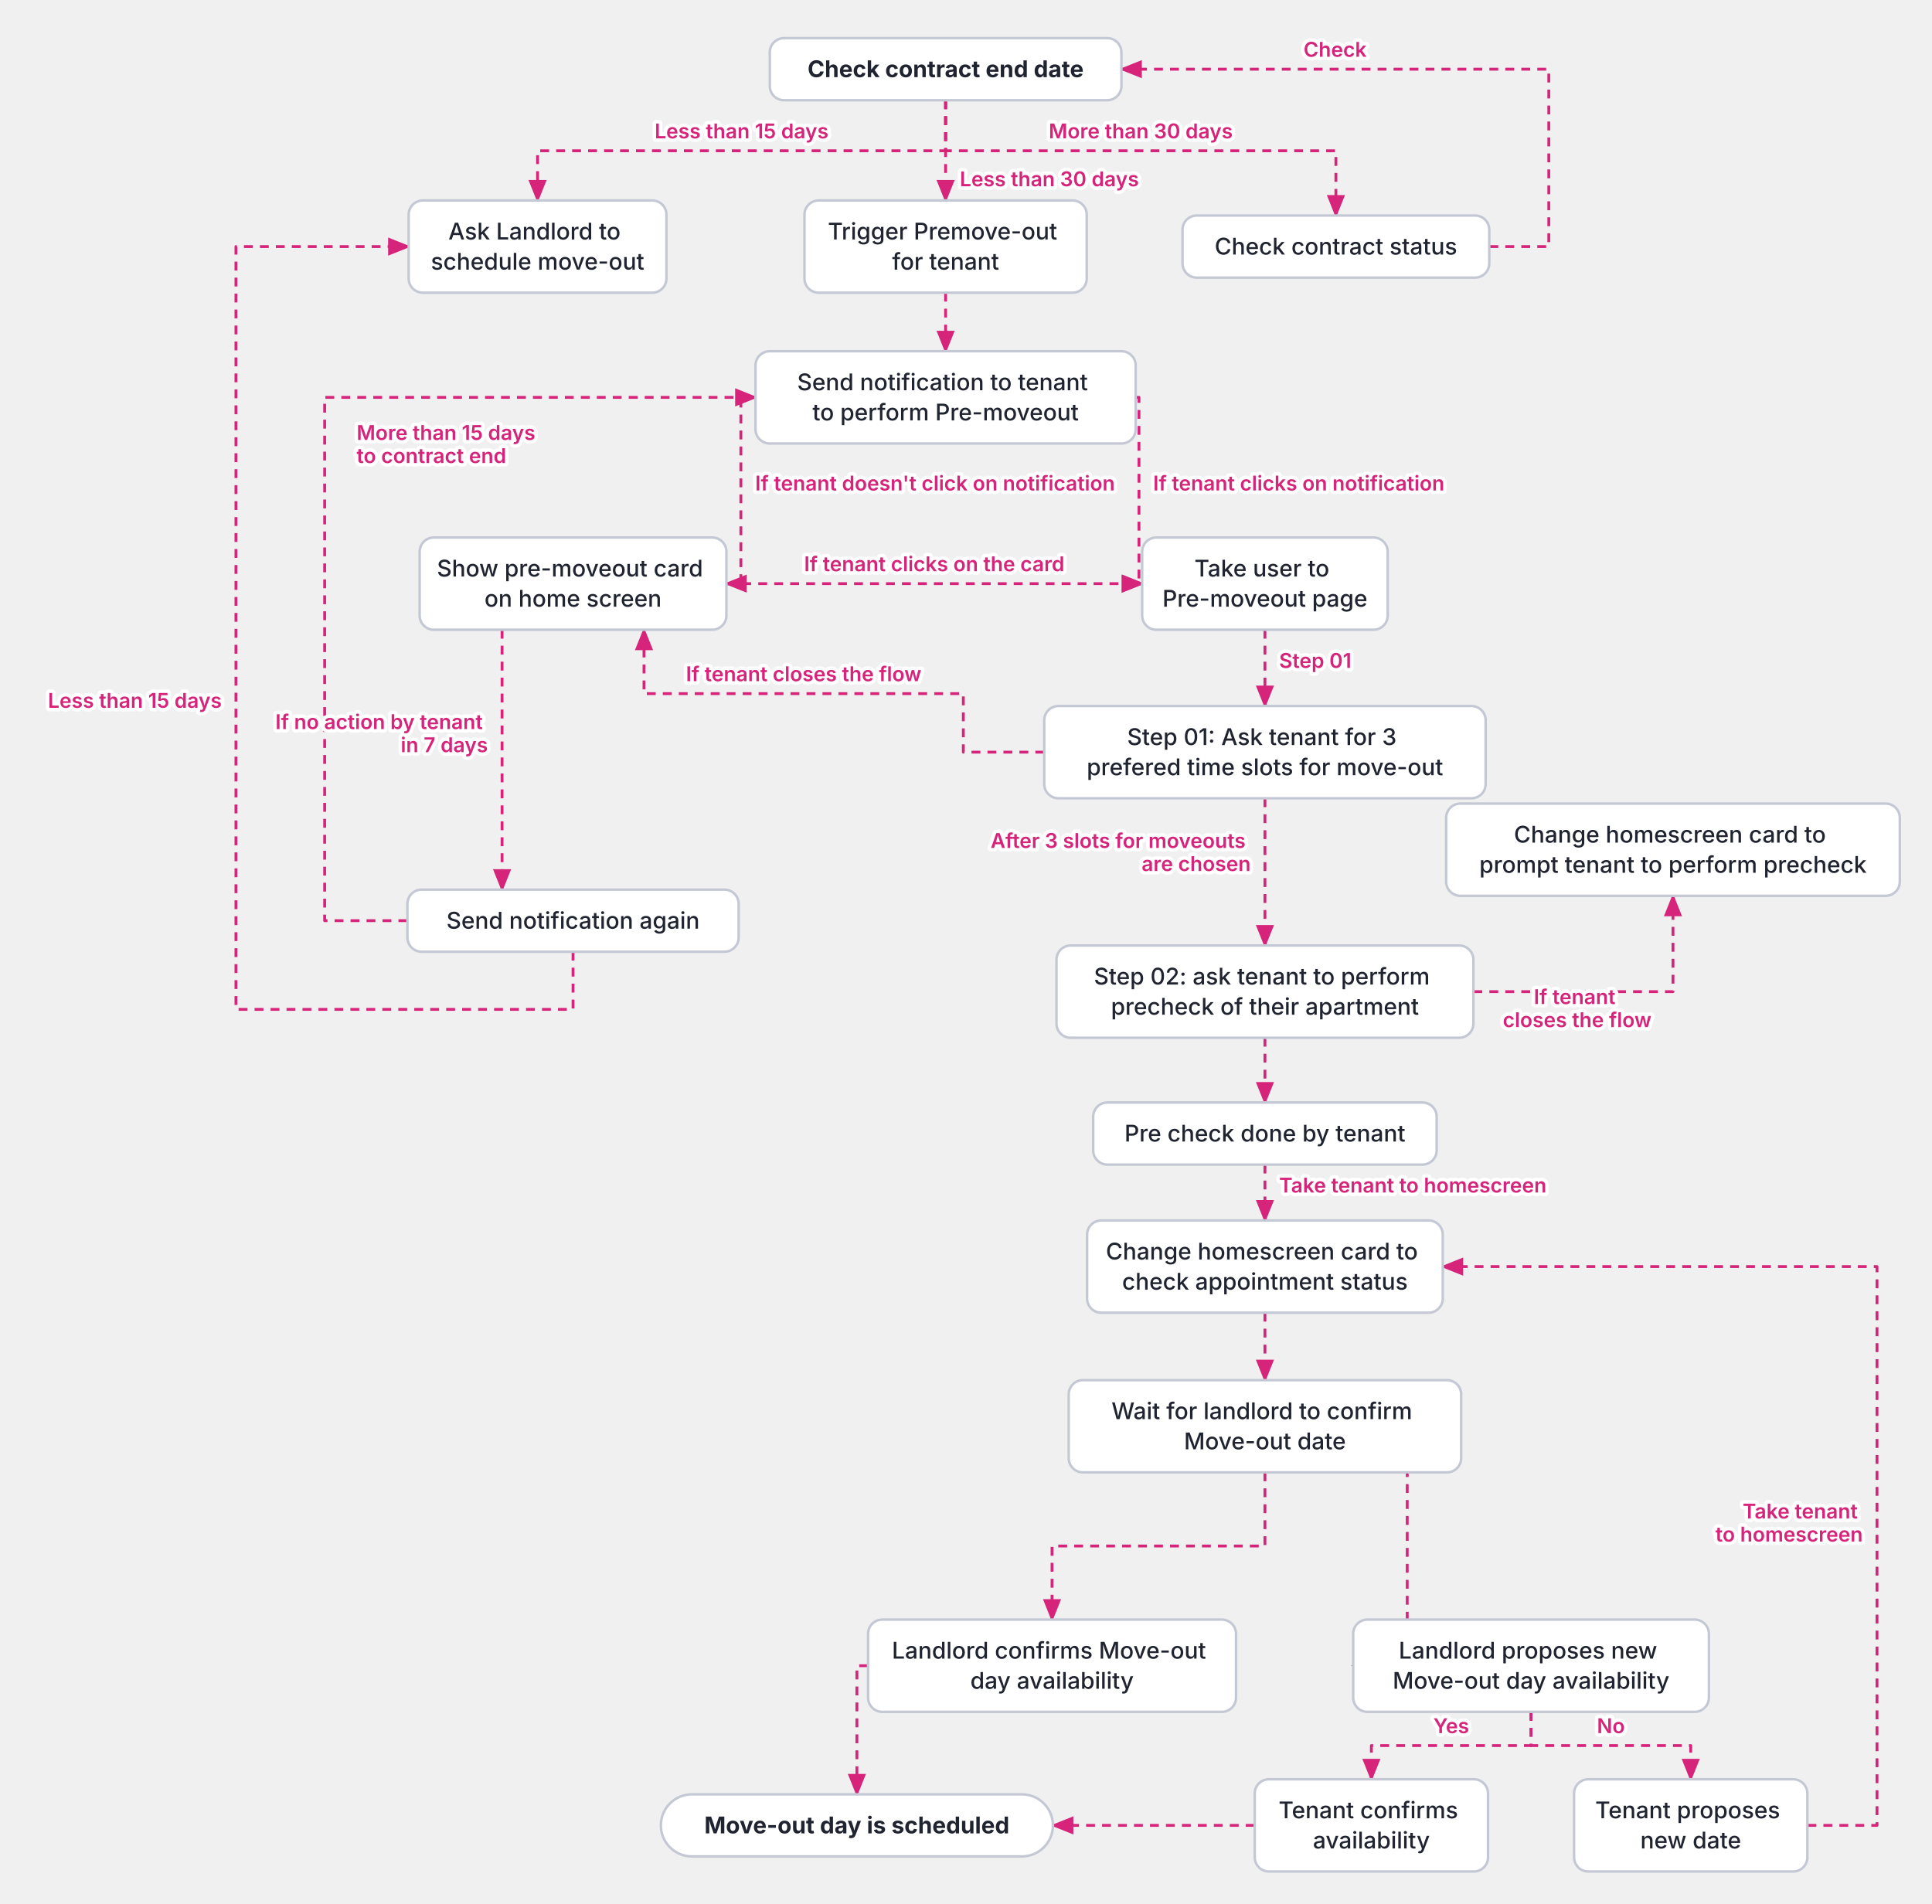
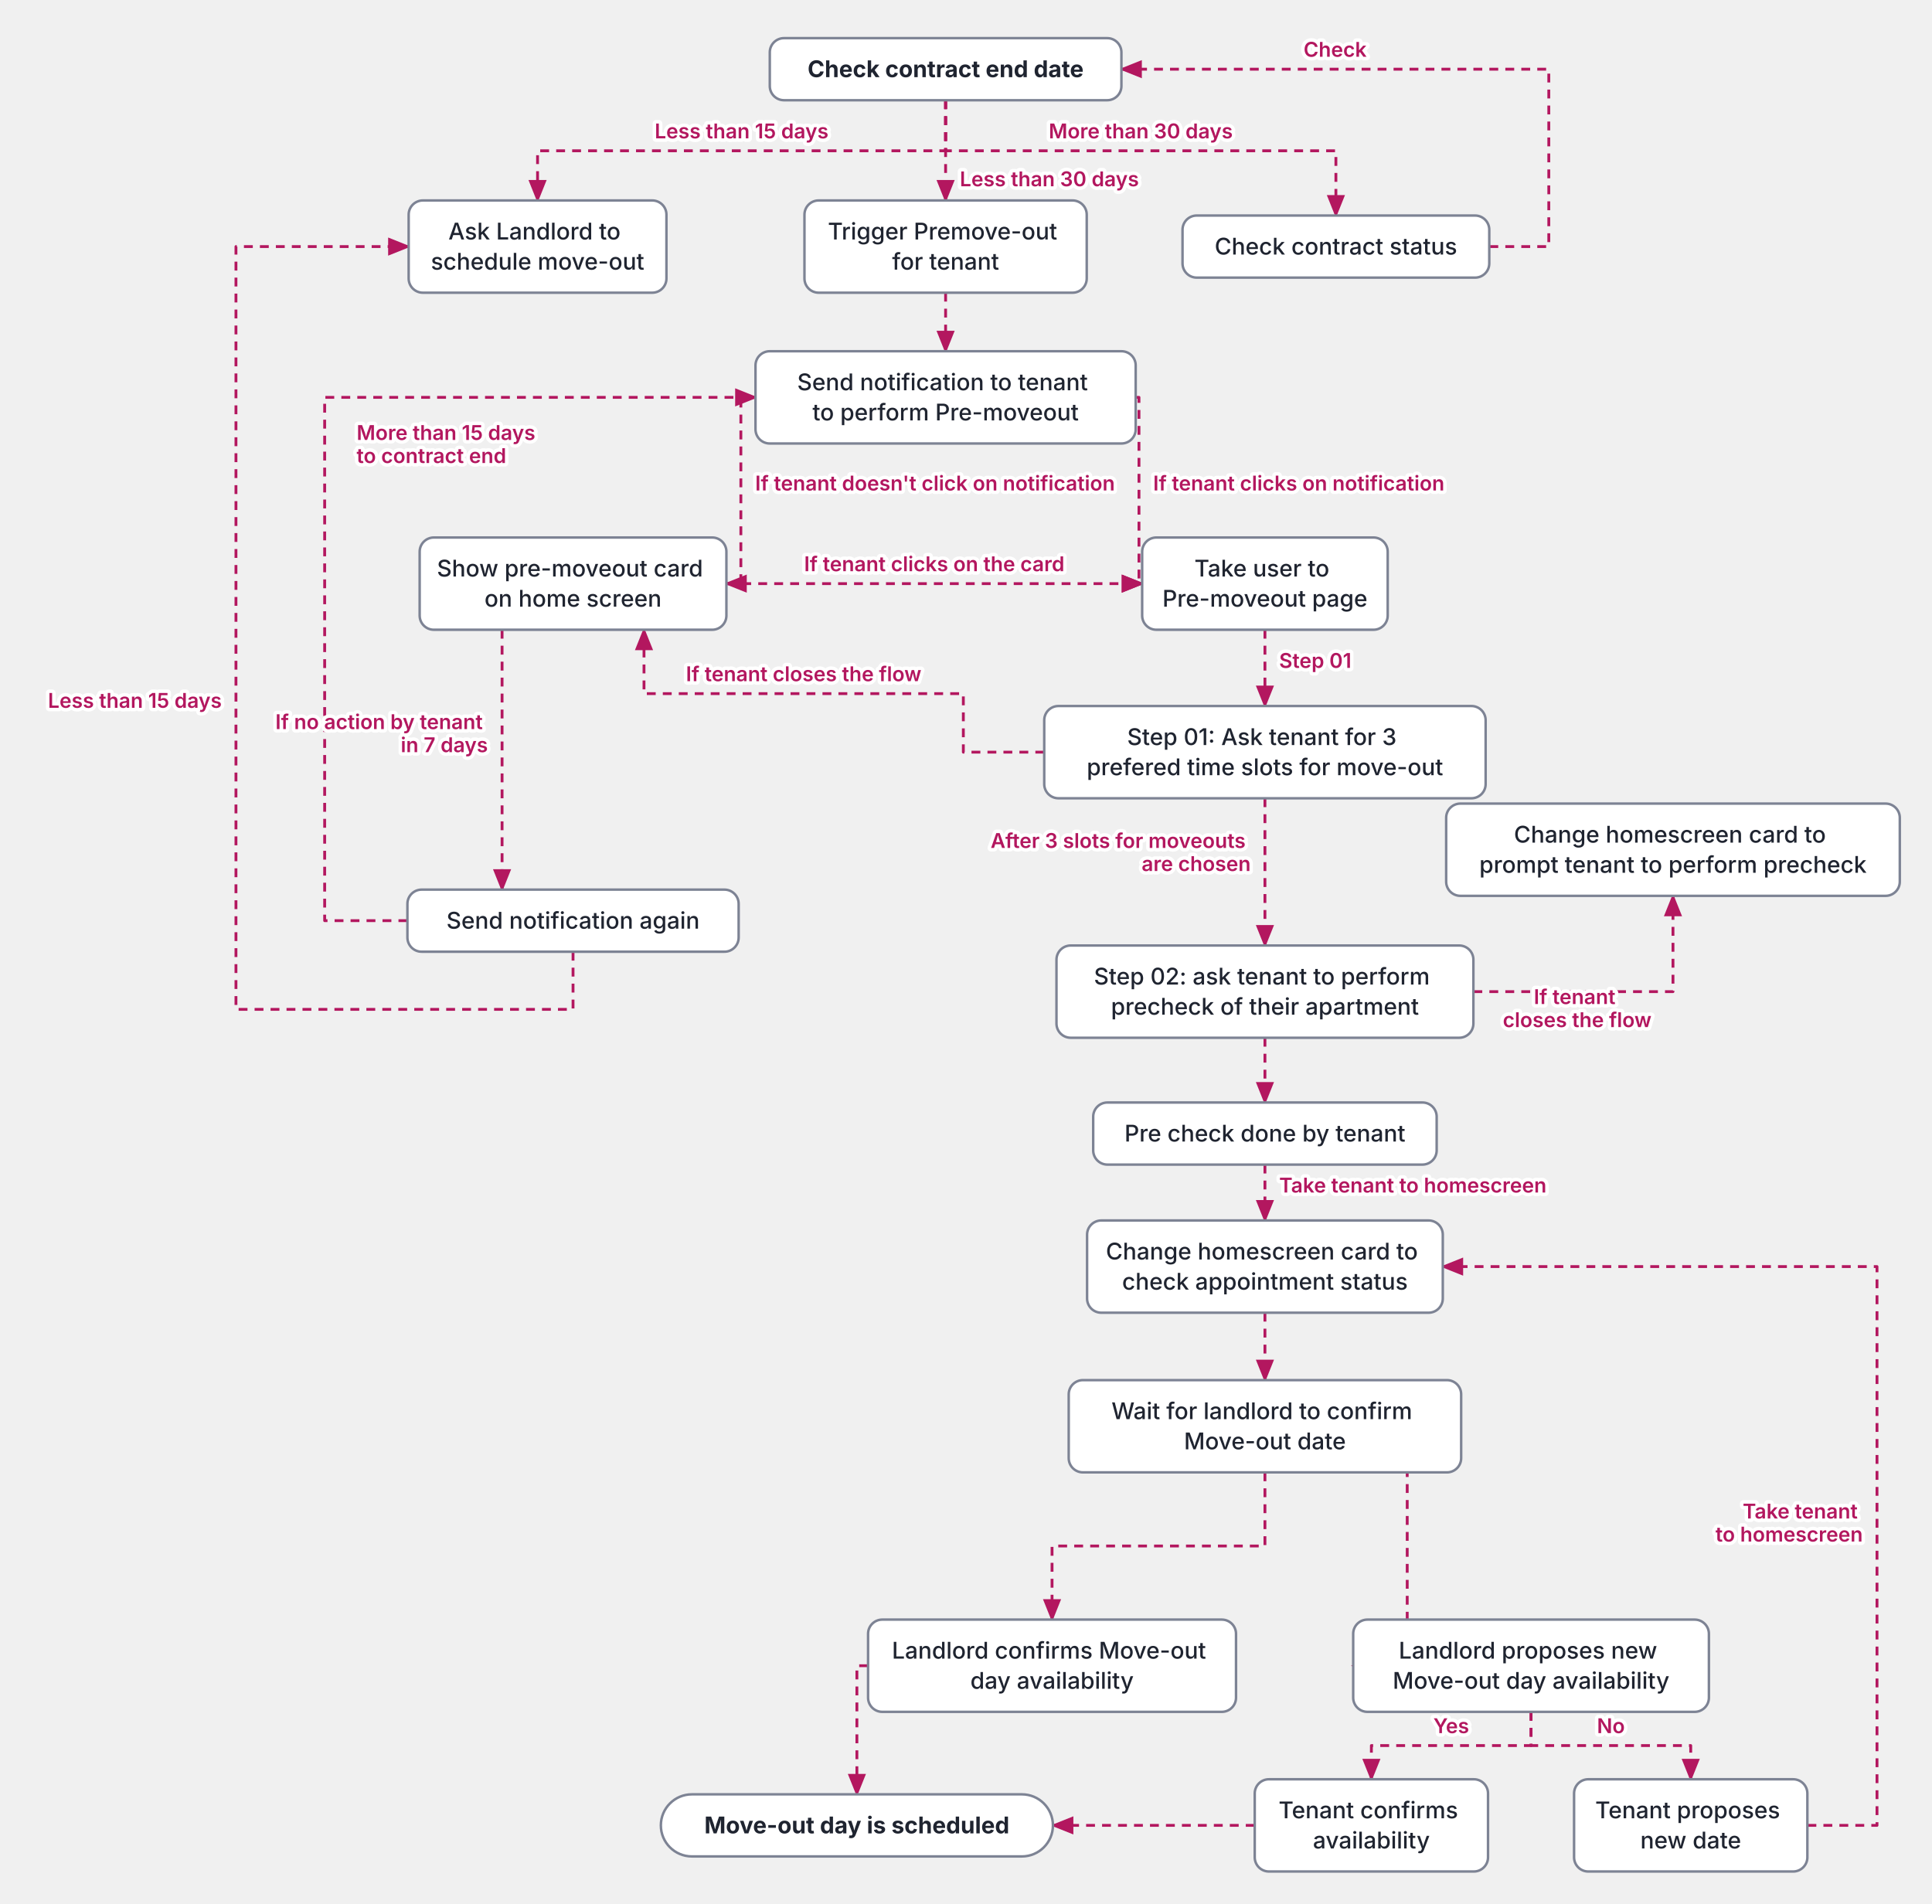
<svg xmlns="http://www.w3.org/2000/svg" viewBox="-73 1 1089 1073" width="1089" height="1073" font-family="Inter, ui-sans-serif, system-ui, -apple-system, Segoe UI, Helvetica, Arial, sans-serif">
  <defs>
    <marker id="ar" viewBox="0 0 10 10" refX="9" refY="5" markerWidth="8" markerHeight="8" orient="auto-start-reverse">
-       <path d="M0,1 L10,5 L0,9 z" fill="#d6247a" />
+       <path d="M0,1 L10,5 L0,9 z" fill="#b3175f" />
    </marker>
  </defs>
-   <path d="M460.0,57.5 L460.0,86.0 L230.0,86.0 L230.0,114.0" fill="none" stroke="#d6247a" stroke-width="1.6" stroke-dasharray="5 4" stroke-linejoin="round" marker-end="url(#ar)" />
-   <path d="M460.0,57.5 L460.0,114.0" fill="none" stroke="#d6247a" stroke-width="1.6" stroke-dasharray="5 4" stroke-linejoin="round" marker-end="url(#ar)" />
-   <path d="M460.0,57.5 L460.0,86.0 L680.0,86.0 L680.0,122.5" fill="none" stroke="#d6247a" stroke-width="1.6" stroke-dasharray="5 4" stroke-linejoin="round" marker-end="url(#ar)" />
-   <path d="M766.5,140.0 L800.0,140.0 L800.0,40.0 L559.1,40.0" fill="none" stroke="#d6247a" stroke-width="1.6" stroke-dasharray="5 4" stroke-linejoin="round" marker-end="url(#ar)" />
-   <path d="M460.0,166.0 L460.0,199.0" fill="none" stroke="#d6247a" stroke-width="1.6" stroke-dasharray="5 4" stroke-linejoin="round" marker-end="url(#ar)" />
-   <path d="M352.9,225.0 L344.6,225.0 L344.6,330.0 L336.4,330.0" fill="none" stroke="#d6247a" stroke-width="1.6" stroke-dasharray="5 4" stroke-linejoin="round" marker-end="url(#ar)" />
-   <path d="M567.1,225.0 L569.0,225.0 L569.0,330.0 L570.8,330.0" fill="none" stroke="#d6247a" stroke-width="1.6" stroke-dasharray="5 4" stroke-linejoin="round" marker-end="url(#ar)" />
-   <path d="M336.4,330.0 L570.8,330.0" fill="none" stroke="#d6247a" stroke-width="1.6" stroke-dasharray="5 4" stroke-linejoin="round" marker-end="url(#ar)" />
-   <path d="M640.0,356.0 L640.0,399.0" fill="none" stroke="#d6247a" stroke-width="1.6" stroke-dasharray="5 4" stroke-linejoin="round" marker-end="url(#ar)" />
-   <path d="M515.6,425.0 L470.0,425.0 L470.0,392.0 L290.0,392.0 L290.0,356.0" fill="none" stroke="#d6247a" stroke-width="1.6" stroke-dasharray="5 4" stroke-linejoin="round" marker-end="url(#ar)" />
-   <path d="M210.0,356.0 L210.0,502.5" fill="none" stroke="#d6247a" stroke-width="1.6" stroke-dasharray="5 4" stroke-linejoin="round" marker-end="url(#ar)" />
-   <path d="M156.6,520.0 L110.0,520.0 L110.0,225.0 L352.9,225.0" fill="none" stroke="#d6247a" stroke-width="1.6" stroke-dasharray="5 4" stroke-linejoin="round" marker-end="url(#ar)" />
-   <path d="M250.0,537.5 L250.0,570.0 L60.0,570.0 L60.0,140.0 L157.3,140.0" fill="none" stroke="#d6247a" stroke-width="1.6" stroke-dasharray="5 4" stroke-linejoin="round" marker-end="url(#ar)" />
-   <path d="M640.0,451.0 L640.0,534.0" fill="none" stroke="#d6247a" stroke-width="1.6" stroke-dasharray="5 4" stroke-linejoin="round" marker-end="url(#ar)" />
-   <path d="M757.5,560.0 L870.0,560.0 L870.0,506.0" fill="none" stroke="#d6247a" stroke-width="1.6" stroke-dasharray="5 4" stroke-linejoin="round" marker-end="url(#ar)" />
-   <path d="M640.0,586.0 L640.0,622.5" fill="none" stroke="#d6247a" stroke-width="1.6" stroke-dasharray="5 4" stroke-linejoin="round" marker-end="url(#ar)" />
-   <path d="M640.0,657.5 L640.0,689.0" fill="none" stroke="#d6247a" stroke-width="1.6" stroke-dasharray="5 4" stroke-linejoin="round" marker-end="url(#ar)" />
-   <path d="M640.0,741.0 L640.0,779.0" fill="none" stroke="#d6247a" stroke-width="1.6" stroke-dasharray="5 4" stroke-linejoin="round" marker-end="url(#ar)" />
-   <path d="M640.0,831.0 L640.0,872.5 L520.0,872.5 L520.0,914.0" fill="none" stroke="#d6247a" stroke-width="1.6" stroke-dasharray="5 4" stroke-linejoin="round" marker-end="url(#ar)" />
-   <path d="M750.6,805.0 L720.2,805.0 L720.2,940.0 L689.8,940.0" fill="none" stroke="#d6247a" stroke-width="1.6" stroke-dasharray="5 4" stroke-linejoin="round" marker-end="url(#ar)" />
-   <path d="M790.0,966.0 L790.0,985.0 L700.0,985.0 L700.0,1004.0" fill="none" stroke="#d6247a" stroke-width="1.6" stroke-dasharray="5 4" stroke-linejoin="round" marker-end="url(#ar)" />
-   <path d="M790.0,966.0 L790.0,985.0 L880.0,985.0 L880.0,1004.0" fill="none" stroke="#d6247a" stroke-width="1.6" stroke-dasharray="5 4" stroke-linejoin="round" marker-end="url(#ar)" />
-   <path d="M634.2,1030.0 L520.5,1030.0" fill="none" stroke="#d6247a" stroke-width="1.6" stroke-dasharray="5 4" stroke-linejoin="round" marker-end="url(#ar)" />
-   <path d="M416.3,940.0 L410.0,940.0 L410.0,1012.5" fill="none" stroke="#d6247a" stroke-width="1.6" stroke-dasharray="5 4" stroke-linejoin="round" marker-end="url(#ar)" />
-   <path d="M945.8,1030.0 L985.0,1030.0 L985.0,715.0 L740.2,715.0" fill="none" stroke="#d6247a" stroke-width="1.6" stroke-dasharray="5 4" stroke-linejoin="round" marker-end="url(#ar)" />
-   <rect x="360.9" y="22.5" width="198.2" height="35" rx="8" fill="#ffffff" stroke="#c3c8d4" stroke-width="1.4" />
+   <path d="M460.0,57.5 L460.0,86.0 L230.0,86.0 L230.0,114.0" fill="none" stroke="#b3175f" stroke-width="1.6" stroke-dasharray="5 4" stroke-linejoin="round" marker-end="url(#ar)" />
+   <path d="M460.0,57.5 L460.0,114.0" fill="none" stroke="#b3175f" stroke-width="1.6" stroke-dasharray="5 4" stroke-linejoin="round" marker-end="url(#ar)" />
+   <path d="M460.0,57.5 L460.0,86.0 L680.0,86.0 L680.0,122.5" fill="none" stroke="#b3175f" stroke-width="1.6" stroke-dasharray="5 4" stroke-linejoin="round" marker-end="url(#ar)" />
+   <path d="M766.5,140.0 L800.0,140.0 L800.0,40.0 L559.1,40.0" fill="none" stroke="#b3175f" stroke-width="1.6" stroke-dasharray="5 4" stroke-linejoin="round" marker-end="url(#ar)" />
+   <path d="M460.0,166.0 L460.0,199.0" fill="none" stroke="#b3175f" stroke-width="1.6" stroke-dasharray="5 4" stroke-linejoin="round" marker-end="url(#ar)" />
+   <path d="M352.9,225.0 L344.6,225.0 L344.6,330.0 L336.4,330.0" fill="none" stroke="#b3175f" stroke-width="1.6" stroke-dasharray="5 4" stroke-linejoin="round" marker-end="url(#ar)" />
+   <path d="M567.1,225.0 L569.0,225.0 L569.0,330.0 L570.8,330.0" fill="none" stroke="#b3175f" stroke-width="1.6" stroke-dasharray="5 4" stroke-linejoin="round" marker-end="url(#ar)" />
+   <path d="M336.4,330.0 L570.8,330.0" fill="none" stroke="#b3175f" stroke-width="1.6" stroke-dasharray="5 4" stroke-linejoin="round" marker-end="url(#ar)" />
+   <path d="M640.0,356.0 L640.0,399.0" fill="none" stroke="#b3175f" stroke-width="1.6" stroke-dasharray="5 4" stroke-linejoin="round" marker-end="url(#ar)" />
+   <path d="M515.6,425.0 L470.0,425.0 L470.0,392.0 L290.0,392.0 L290.0,356.0" fill="none" stroke="#b3175f" stroke-width="1.6" stroke-dasharray="5 4" stroke-linejoin="round" marker-end="url(#ar)" />
+   <path d="M210.0,356.0 L210.0,502.5" fill="none" stroke="#b3175f" stroke-width="1.6" stroke-dasharray="5 4" stroke-linejoin="round" marker-end="url(#ar)" />
+   <path d="M156.6,520.0 L110.0,520.0 L110.0,225.0 L352.9,225.0" fill="none" stroke="#b3175f" stroke-width="1.6" stroke-dasharray="5 4" stroke-linejoin="round" marker-end="url(#ar)" />
+   <path d="M250.0,537.5 L250.0,570.0 L60.0,570.0 L60.0,140.0 L157.3,140.0" fill="none" stroke="#b3175f" stroke-width="1.6" stroke-dasharray="5 4" stroke-linejoin="round" marker-end="url(#ar)" />
+   <path d="M640.0,451.0 L640.0,534.0" fill="none" stroke="#b3175f" stroke-width="1.6" stroke-dasharray="5 4" stroke-linejoin="round" marker-end="url(#ar)" />
+   <path d="M757.5,560.0 L870.0,560.0 L870.0,506.0" fill="none" stroke="#b3175f" stroke-width="1.6" stroke-dasharray="5 4" stroke-linejoin="round" marker-end="url(#ar)" />
+   <path d="M640.0,586.0 L640.0,622.5" fill="none" stroke="#b3175f" stroke-width="1.6" stroke-dasharray="5 4" stroke-linejoin="round" marker-end="url(#ar)" />
+   <path d="M640.0,657.5 L640.0,689.0" fill="none" stroke="#b3175f" stroke-width="1.6" stroke-dasharray="5 4" stroke-linejoin="round" marker-end="url(#ar)" />
+   <path d="M640.0,741.0 L640.0,779.0" fill="none" stroke="#b3175f" stroke-width="1.6" stroke-dasharray="5 4" stroke-linejoin="round" marker-end="url(#ar)" />
+   <path d="M640.0,831.0 L640.0,872.5 L520.0,872.5 L520.0,914.0" fill="none" stroke="#b3175f" stroke-width="1.6" stroke-dasharray="5 4" stroke-linejoin="round" marker-end="url(#ar)" />
+   <path d="M750.6,805.0 L720.2,805.0 L720.2,940.0 L689.8,940.0" fill="none" stroke="#b3175f" stroke-width="1.6" stroke-dasharray="5 4" stroke-linejoin="round" marker-end="url(#ar)" />
+   <path d="M790.0,966.0 L790.0,985.0 L700.0,985.0 L700.0,1004.0" fill="none" stroke="#b3175f" stroke-width="1.6" stroke-dasharray="5 4" stroke-linejoin="round" marker-end="url(#ar)" />
+   <path d="M790.0,966.0 L790.0,985.0 L880.0,985.0 L880.0,1004.0" fill="none" stroke="#b3175f" stroke-width="1.6" stroke-dasharray="5 4" stroke-linejoin="round" marker-end="url(#ar)" />
+   <path d="M634.2,1030.0 L520.5,1030.0" fill="none" stroke="#b3175f" stroke-width="1.6" stroke-dasharray="5 4" stroke-linejoin="round" marker-end="url(#ar)" />
+   <path d="M416.3,940.0 L410.0,940.0 L410.0,1012.5" fill="none" stroke="#b3175f" stroke-width="1.6" stroke-dasharray="5 4" stroke-linejoin="round" marker-end="url(#ar)" />
+   <path d="M945.8,1030.0 L985.0,1030.0 L985.0,715.0 L740.2,715.0" fill="none" stroke="#b3175f" stroke-width="1.6" stroke-dasharray="5 4" stroke-linejoin="round" marker-end="url(#ar)" />
+   <rect x="360.9" y="22.5" width="198.2" height="35" rx="8" fill="#ffffff" stroke="#7d8394" stroke-width="1.4" />
  <text text-anchor="middle" font-size="13" font-weight="700" fill="#1f2430">
    <tspan x="460" y="44.5">Check contract end date</tspan>
  </text>
-   <rect x="157.35" y="114.0" width="145.3" height="52" rx="8" fill="#ffffff" stroke="#c3c8d4" stroke-width="1.4" />
+   <rect x="157.35" y="114.0" width="145.3" height="52" rx="8" fill="#ffffff" stroke="#7d8394" stroke-width="1.4" />
  <text text-anchor="middle" font-size="13" font-weight="500" fill="#1f2430">
    <tspan x="230" y="136.0">Ask Landlord to</tspan>
    <tspan x="230" y="153.0">schedule move-out</tspan>
  </text>
-   <rect x="380.45" y="114.0" width="159.1" height="52" rx="8" fill="#ffffff" stroke="#c3c8d4" stroke-width="1.4" />
+   <rect x="380.45" y="114.0" width="159.1" height="52" rx="8" fill="#ffffff" stroke="#7d8394" stroke-width="1.4" />
  <text text-anchor="middle" font-size="13" font-weight="500" fill="#1f2430">
    <tspan x="460" y="136.0">Trigger Premove-out</tspan>
    <tspan x="460" y="153.0">for tenant</tspan>
  </text>
-   <rect x="593.55" y="122.5" width="172.9" height="35" rx="8" fill="#ffffff" stroke="#c3c8d4" stroke-width="1.4" />
+   <rect x="593.55" y="122.5" width="172.9" height="35" rx="8" fill="#ffffff" stroke="#7d8394" stroke-width="1.4" />
  <text text-anchor="middle" font-size="13" font-weight="500" fill="#1f2430">
    <tspan x="680" y="144.5">Check contract status</tspan>
  </text>
-   <rect x="352.85" y="199.0" width="214.3" height="52" rx="8" fill="#ffffff" stroke="#c3c8d4" stroke-width="1.4" />
+   <rect x="352.85" y="199.0" width="214.3" height="52" rx="8" fill="#ffffff" stroke="#7d8394" stroke-width="1.4" />
  <text text-anchor="middle" font-size="13" font-weight="500" fill="#1f2430">
    <tspan x="460" y="221.0">Send notification to tenant</tspan>
    <tspan x="460" y="238.0">to perform Pre-moveout</tspan>
  </text>
-   <rect x="163.55" y="304.0" width="172.9" height="52" rx="8" fill="#ffffff" stroke="#c3c8d4" stroke-width="1.4" />
+   <rect x="163.55" y="304.0" width="172.9" height="52" rx="8" fill="#ffffff" stroke="#7d8394" stroke-width="1.4" />
  <text text-anchor="middle" font-size="13" font-weight="500" fill="#1f2430">
    <tspan x="250" y="326.0">Show pre-moveout card</tspan>
    <tspan x="250" y="343.0">on home screen</tspan>
  </text>
-   <rect x="570.8" y="304.0" width="138.4" height="52" rx="8" fill="#ffffff" stroke="#c3c8d4" stroke-width="1.4" />
+   <rect x="570.8" y="304.0" width="138.4" height="52" rx="8" fill="#ffffff" stroke="#7d8394" stroke-width="1.4" />
  <text text-anchor="middle" font-size="13" font-weight="500" fill="#1f2430">
    <tspan x="640" y="326.0">Take user to</tspan>
    <tspan x="640" y="343.0">Pre-moveout page</tspan>
  </text>
-   <rect x="515.6" y="399.0" width="248.8" height="52" rx="8" fill="#ffffff" stroke="#c3c8d4" stroke-width="1.4" />
+   <rect x="515.6" y="399.0" width="248.8" height="52" rx="8" fill="#ffffff" stroke="#7d8394" stroke-width="1.4" />
  <text text-anchor="middle" font-size="13" font-weight="500" fill="#1f2430">
    <tspan x="640" y="421.0">Step 01: Ask tenant for 3</tspan>
    <tspan x="640" y="438.0">prefered time slots for move-out</tspan>
  </text>
-   <rect x="156.65" y="502.5" width="186.7" height="35" rx="8" fill="#ffffff" stroke="#c3c8d4" stroke-width="1.4" />
+   <rect x="156.65" y="502.5" width="186.7" height="35" rx="8" fill="#ffffff" stroke="#7d8394" stroke-width="1.4" />
  <text text-anchor="middle" font-size="13" font-weight="500" fill="#1f2430">
    <tspan x="250" y="524.5">Send notification again</tspan>
  </text>
-   <rect x="522.5" y="534.0" width="235.0" height="52" rx="8" fill="#ffffff" stroke="#c3c8d4" stroke-width="1.4" />
+   <rect x="522.5" y="534.0" width="235.0" height="52" rx="8" fill="#ffffff" stroke="#7d8394" stroke-width="1.4" />
  <text text-anchor="middle" font-size="13" font-weight="500" fill="#1f2430">
    <tspan x="640" y="556.0">Step 02: ask tenant to perform</tspan>
    <tspan x="640" y="573.0">precheck of their apartment</tspan>
  </text>
-   <rect x="742.15" y="454.0" width="255.7" height="52" rx="8" fill="#ffffff" stroke="#c3c8d4" stroke-width="1.4" />
+   <rect x="742.15" y="454.0" width="255.7" height="52" rx="8" fill="#ffffff" stroke="#7d8394" stroke-width="1.4" />
  <text text-anchor="middle" font-size="13" font-weight="500" fill="#1f2430">
    <tspan x="870" y="476.0">Change homescreen card to</tspan>
    <tspan x="870" y="493.0">prompt tenant to perform precheck</tspan>
  </text>
-   <rect x="543.2" y="622.5" width="193.6" height="35" rx="8" fill="#ffffff" stroke="#c3c8d4" stroke-width="1.4" />
+   <rect x="543.2" y="622.5" width="193.6" height="35" rx="8" fill="#ffffff" stroke="#7d8394" stroke-width="1.4" />
  <text text-anchor="middle" font-size="13" font-weight="500" fill="#1f2430">
    <tspan x="640" y="644.5">Pre check done by tenant</tspan>
  </text>
-   <rect x="539.75" y="689.0" width="200.5" height="52" rx="8" fill="#ffffff" stroke="#c3c8d4" stroke-width="1.4" />
+   <rect x="539.75" y="689.0" width="200.5" height="52" rx="8" fill="#ffffff" stroke="#7d8394" stroke-width="1.4" />
  <text text-anchor="middle" font-size="13" font-weight="500" fill="#1f2430">
    <tspan x="640" y="711.0">Change homescreen card to</tspan>
    <tspan x="640" y="728.0">check appointment status</tspan>
  </text>
-   <rect x="529.4" y="779.0" width="221.2" height="52" rx="8" fill="#ffffff" stroke="#c3c8d4" stroke-width="1.4" />
+   <rect x="529.4" y="779.0" width="221.2" height="52" rx="8" fill="#ffffff" stroke="#7d8394" stroke-width="1.4" />
  <text text-anchor="middle" font-size="13" font-weight="500" fill="#1f2430">
    <tspan x="640" y="801.0">Wait for landlord to confirm</tspan>
    <tspan x="640" y="818.0">Move-out date</tspan>
  </text>
-   <rect x="416.3" y="914.0" width="207.4" height="52" rx="8" fill="#ffffff" stroke="#c3c8d4" stroke-width="1.4" />
+   <rect x="416.3" y="914.0" width="207.4" height="52" rx="8" fill="#ffffff" stroke="#7d8394" stroke-width="1.4" />
  <text text-anchor="middle" font-size="13" font-weight="500" fill="#1f2430">
    <tspan x="520" y="936.0">Landlord confirms Move-out</tspan>
    <tspan x="520" y="953.0">day availability</tspan>
  </text>
-   <rect x="689.75" y="914.0" width="200.5" height="52" rx="8" fill="#ffffff" stroke="#c3c8d4" stroke-width="1.4" />
+   <rect x="689.75" y="914.0" width="200.5" height="52" rx="8" fill="#ffffff" stroke="#7d8394" stroke-width="1.4" />
  <text text-anchor="middle" font-size="13" font-weight="500" fill="#1f2430">
    <tspan x="790" y="936.0">Landlord proposes new</tspan>
    <tspan x="790" y="953.0">Move-out day availability</tspan>
  </text>
-   <rect x="634.25" y="1004.0" width="131.5" height="52" rx="8" fill="#ffffff" stroke="#c3c8d4" stroke-width="1.4" />
+   <rect x="634.25" y="1004.0" width="131.5" height="52" rx="8" fill="#ffffff" stroke="#7d8394" stroke-width="1.4" />
  <text text-anchor="middle" font-size="13" font-weight="500" fill="#1f2430">
    <tspan x="700" y="1026.0">Tenant confirms</tspan>
    <tspan x="700" y="1043.0">availability</tspan>
  </text>
-   <rect x="814.25" y="1004.0" width="131.5" height="52" rx="8" fill="#ffffff" stroke="#c3c8d4" stroke-width="1.4" />
+   <rect x="814.25" y="1004.0" width="131.5" height="52" rx="8" fill="#ffffff" stroke="#7d8394" stroke-width="1.4" />
  <text text-anchor="middle" font-size="13" font-weight="500" fill="#1f2430">
    <tspan x="880" y="1026.0">Tenant proposes</tspan>
    <tspan x="880" y="1043.0">new date</tspan>
  </text>
-   <rect x="299.5" y="1012.5" width="221.0" height="35" rx="17.5" fill="#ffffff" stroke="#c3c8d4" stroke-width="1.4" />
+   <rect x="299.5" y="1012.5" width="221.0" height="35" rx="17.5" fill="#ffffff" stroke="#7d8394" stroke-width="1.4" />
  <text text-anchor="middle" font-size="13" font-weight="700" fill="#1f2430">
    <tspan x="410" y="1034.5">Move-out day is scheduled</tspan>
  </text>
  <text text-anchor="middle" font-size="11.5" font-weight="600" fill="none" stroke="#ffffff" stroke-width="4" stroke-linejoin="round">
    <tspan x="345" y="79">Less than 15 days</tspan>
  </text>
-   <text text-anchor="middle" font-size="11.5" font-weight="600" fill="#d6247a">
+   <text text-anchor="middle" font-size="11.5" font-weight="600" fill="#b3175f">
    <tspan x="345" y="79">Less than 15 days</tspan>
  </text>
  <text text-anchor="start" font-size="11.5" font-weight="600" fill="none" stroke="#ffffff" stroke-width="4" stroke-linejoin="round">
    <tspan x="468" y="106">Less than 30 days</tspan>
  </text>
-   <text text-anchor="start" font-size="11.5" font-weight="600" fill="#d6247a">
+   <text text-anchor="start" font-size="11.5" font-weight="600" fill="#b3175f">
    <tspan x="468" y="106">Less than 30 days</tspan>
  </text>
  <text text-anchor="middle" font-size="11.5" font-weight="600" fill="none" stroke="#ffffff" stroke-width="4" stroke-linejoin="round">
    <tspan x="570" y="79">More than 30 days</tspan>
  </text>
-   <text text-anchor="middle" font-size="11.5" font-weight="600" fill="#d6247a">
+   <text text-anchor="middle" font-size="11.5" font-weight="600" fill="#b3175f">
    <tspan x="570" y="79">More than 30 days</tspan>
  </text>
  <text text-anchor="middle" font-size="11.5" font-weight="600" fill="none" stroke="#ffffff" stroke-width="4" stroke-linejoin="round">
    <tspan x="679.55" y="33.0">Check</tspan>
  </text>
-   <text text-anchor="middle" font-size="11.5" font-weight="600" fill="#d6247a">
+   <text text-anchor="middle" font-size="11.5" font-weight="600" fill="#b3175f">
    <tspan x="679.55" y="33.0">Check</tspan>
  </text>
  <text text-anchor="start" font-size="11.5" font-weight="600" fill="none" stroke="#ffffff" stroke-width="4" stroke-linejoin="round">
    <tspan x="352.65" y="277.5">If tenant doesn't click on notification</tspan>
  </text>
-   <text text-anchor="start" font-size="11.5" font-weight="600" fill="#d6247a">
+   <text text-anchor="start" font-size="11.5" font-weight="600" fill="#b3175f">
    <tspan x="352.65" y="277.5">If tenant doesn't click on notification</tspan>
  </text>
  <text text-anchor="start" font-size="11.5" font-weight="600" fill="none" stroke="#ffffff" stroke-width="4" stroke-linejoin="round">
    <tspan x="576.975" y="277.5">If tenant clicks on notification</tspan>
  </text>
-   <text text-anchor="start" font-size="11.5" font-weight="600" fill="#d6247a">
+   <text text-anchor="start" font-size="11.5" font-weight="600" fill="#b3175f">
    <tspan x="576.975" y="277.5">If tenant clicks on notification</tspan>
  </text>
  <text text-anchor="middle" font-size="11.5" font-weight="600" fill="none" stroke="#ffffff" stroke-width="4" stroke-linejoin="round">
    <tspan x="453.625" y="323.0">If tenant clicks on the card</tspan>
  </text>
-   <text text-anchor="middle" font-size="11.5" font-weight="600" fill="#d6247a">
+   <text text-anchor="middle" font-size="11.5" font-weight="600" fill="#b3175f">
    <tspan x="453.625" y="323.0">If tenant clicks on the card</tspan>
  </text>
  <text text-anchor="start" font-size="11.5" font-weight="600" fill="none" stroke="#ffffff" stroke-width="4" stroke-linejoin="round">
    <tspan x="648.0" y="377.5">Step 01</tspan>
  </text>
-   <text text-anchor="start" font-size="11.5" font-weight="600" fill="#d6247a">
+   <text text-anchor="start" font-size="11.5" font-weight="600" fill="#b3175f">
    <tspan x="648.0" y="377.5">Step 01</tspan>
  </text>
  <text text-anchor="middle" font-size="11.5" font-weight="600" fill="none" stroke="#ffffff" stroke-width="4" stroke-linejoin="round">
    <tspan x="380.0" y="385.0">If tenant closes the flow</tspan>
  </text>
-   <text text-anchor="middle" font-size="11.5" font-weight="600" fill="#d6247a">
+   <text text-anchor="middle" font-size="11.5" font-weight="600" fill="#b3175f">
    <tspan x="380.0" y="385.0">If tenant closes the flow</tspan>
  </text>
  <text text-anchor="end" font-size="11.5" font-weight="600" fill="none" stroke="#ffffff" stroke-width="4" stroke-linejoin="round">
    <tspan x="202" y="412">If no action by tenant</tspan>
    <tspan x="202" y="425">in 7 days</tspan>
  </text>
-   <text text-anchor="end" font-size="11.5" font-weight="600" fill="#d6247a">
+   <text text-anchor="end" font-size="11.5" font-weight="600" fill="#b3175f">
    <tspan x="202" y="412">If no action by tenant</tspan>
    <tspan x="202" y="425">in 7 days</tspan>
  </text>
  <text text-anchor="start" font-size="11.5" font-weight="600" fill="none" stroke="#ffffff" stroke-width="4" stroke-linejoin="round">
    <tspan x="128" y="249">More than 15 days</tspan>
    <tspan x="128" y="262">to contract end</tspan>
  </text>
-   <text text-anchor="start" font-size="11.5" font-weight="600" fill="#d6247a">
+   <text text-anchor="start" font-size="11.5" font-weight="600" fill="#b3175f">
    <tspan x="128" y="249">More than 15 days</tspan>
    <tspan x="128" y="262">to contract end</tspan>
  </text>
  <text text-anchor="end" font-size="11.5" font-weight="600" fill="none" stroke="#ffffff" stroke-width="4" stroke-linejoin="round">
    <tspan x="52" y="400">Less than 15 days</tspan>
  </text>
-   <text text-anchor="end" font-size="11.5" font-weight="600" fill="#d6247a">
+   <text text-anchor="end" font-size="11.5" font-weight="600" fill="#b3175f">
    <tspan x="52" y="400">Less than 15 days</tspan>
  </text>
  <text text-anchor="end" font-size="11.5" font-weight="600" fill="none" stroke="#ffffff" stroke-width="4" stroke-linejoin="round">
    <tspan x="632" y="479">After 3 slots for moveouts</tspan>
    <tspan x="632" y="492">are chosen</tspan>
  </text>
-   <text text-anchor="end" font-size="11.5" font-weight="600" fill="#d6247a">
+   <text text-anchor="end" font-size="11.5" font-weight="600" fill="#b3175f">
    <tspan x="632" y="479">After 3 slots for moveouts</tspan>
    <tspan x="632" y="492">are chosen</tspan>
  </text>
  <text text-anchor="middle" font-size="11.5" font-weight="600" fill="none" stroke="#ffffff" stroke-width="4" stroke-linejoin="round">
    <tspan x="816" y="567">If tenant</tspan>
    <tspan x="816" y="580">closes the flow</tspan>
  </text>
-   <text text-anchor="middle" font-size="11.5" font-weight="600" fill="#d6247a">
+   <text text-anchor="middle" font-size="11.5" font-weight="600" fill="#b3175f">
    <tspan x="816" y="567">If tenant</tspan>
    <tspan x="816" y="580">closes the flow</tspan>
  </text>
  <text text-anchor="start" font-size="11.5" font-weight="600" fill="none" stroke="#ffffff" stroke-width="4" stroke-linejoin="round">
    <tspan x="648.0" y="673.25">Take tenant to homescreen</tspan>
  </text>
-   <text text-anchor="start" font-size="11.5" font-weight="600" fill="#d6247a">
+   <text text-anchor="start" font-size="11.5" font-weight="600" fill="#b3175f">
    <tspan x="648.0" y="673.25">Take tenant to homescreen</tspan>
  </text>
  <text text-anchor="middle" font-size="11.5" font-weight="600" fill="none" stroke="#ffffff" stroke-width="4" stroke-linejoin="round">
    <tspan x="745.0" y="978.0">Yes</tspan>
  </text>
-   <text text-anchor="middle" font-size="11.5" font-weight="600" fill="#d6247a">
+   <text text-anchor="middle" font-size="11.5" font-weight="600" fill="#b3175f">
    <tspan x="745.0" y="978.0">Yes</tspan>
  </text>
  <text text-anchor="middle" font-size="11.5" font-weight="600" fill="none" stroke="#ffffff" stroke-width="4" stroke-linejoin="round">
    <tspan x="835.0" y="978.0">No</tspan>
  </text>
-   <text text-anchor="middle" font-size="11.5" font-weight="600" fill="#d6247a">
+   <text text-anchor="middle" font-size="11.5" font-weight="600" fill="#b3175f">
    <tspan x="835.0" y="978.0">No</tspan>
  </text>
  <text text-anchor="end" font-size="11.5" font-weight="600" fill="none" stroke="#ffffff" stroke-width="4" stroke-linejoin="round">
    <tspan x="977" y="857">Take tenant</tspan>
    <tspan x="977" y="870">to homescreen</tspan>
  </text>
-   <text text-anchor="end" font-size="11.5" font-weight="600" fill="#d6247a">
+   <text text-anchor="end" font-size="11.5" font-weight="600" fill="#b3175f">
    <tspan x="977" y="857">Take tenant</tspan>
    <tspan x="977" y="870">to homescreen</tspan>
  </text>
</svg>
